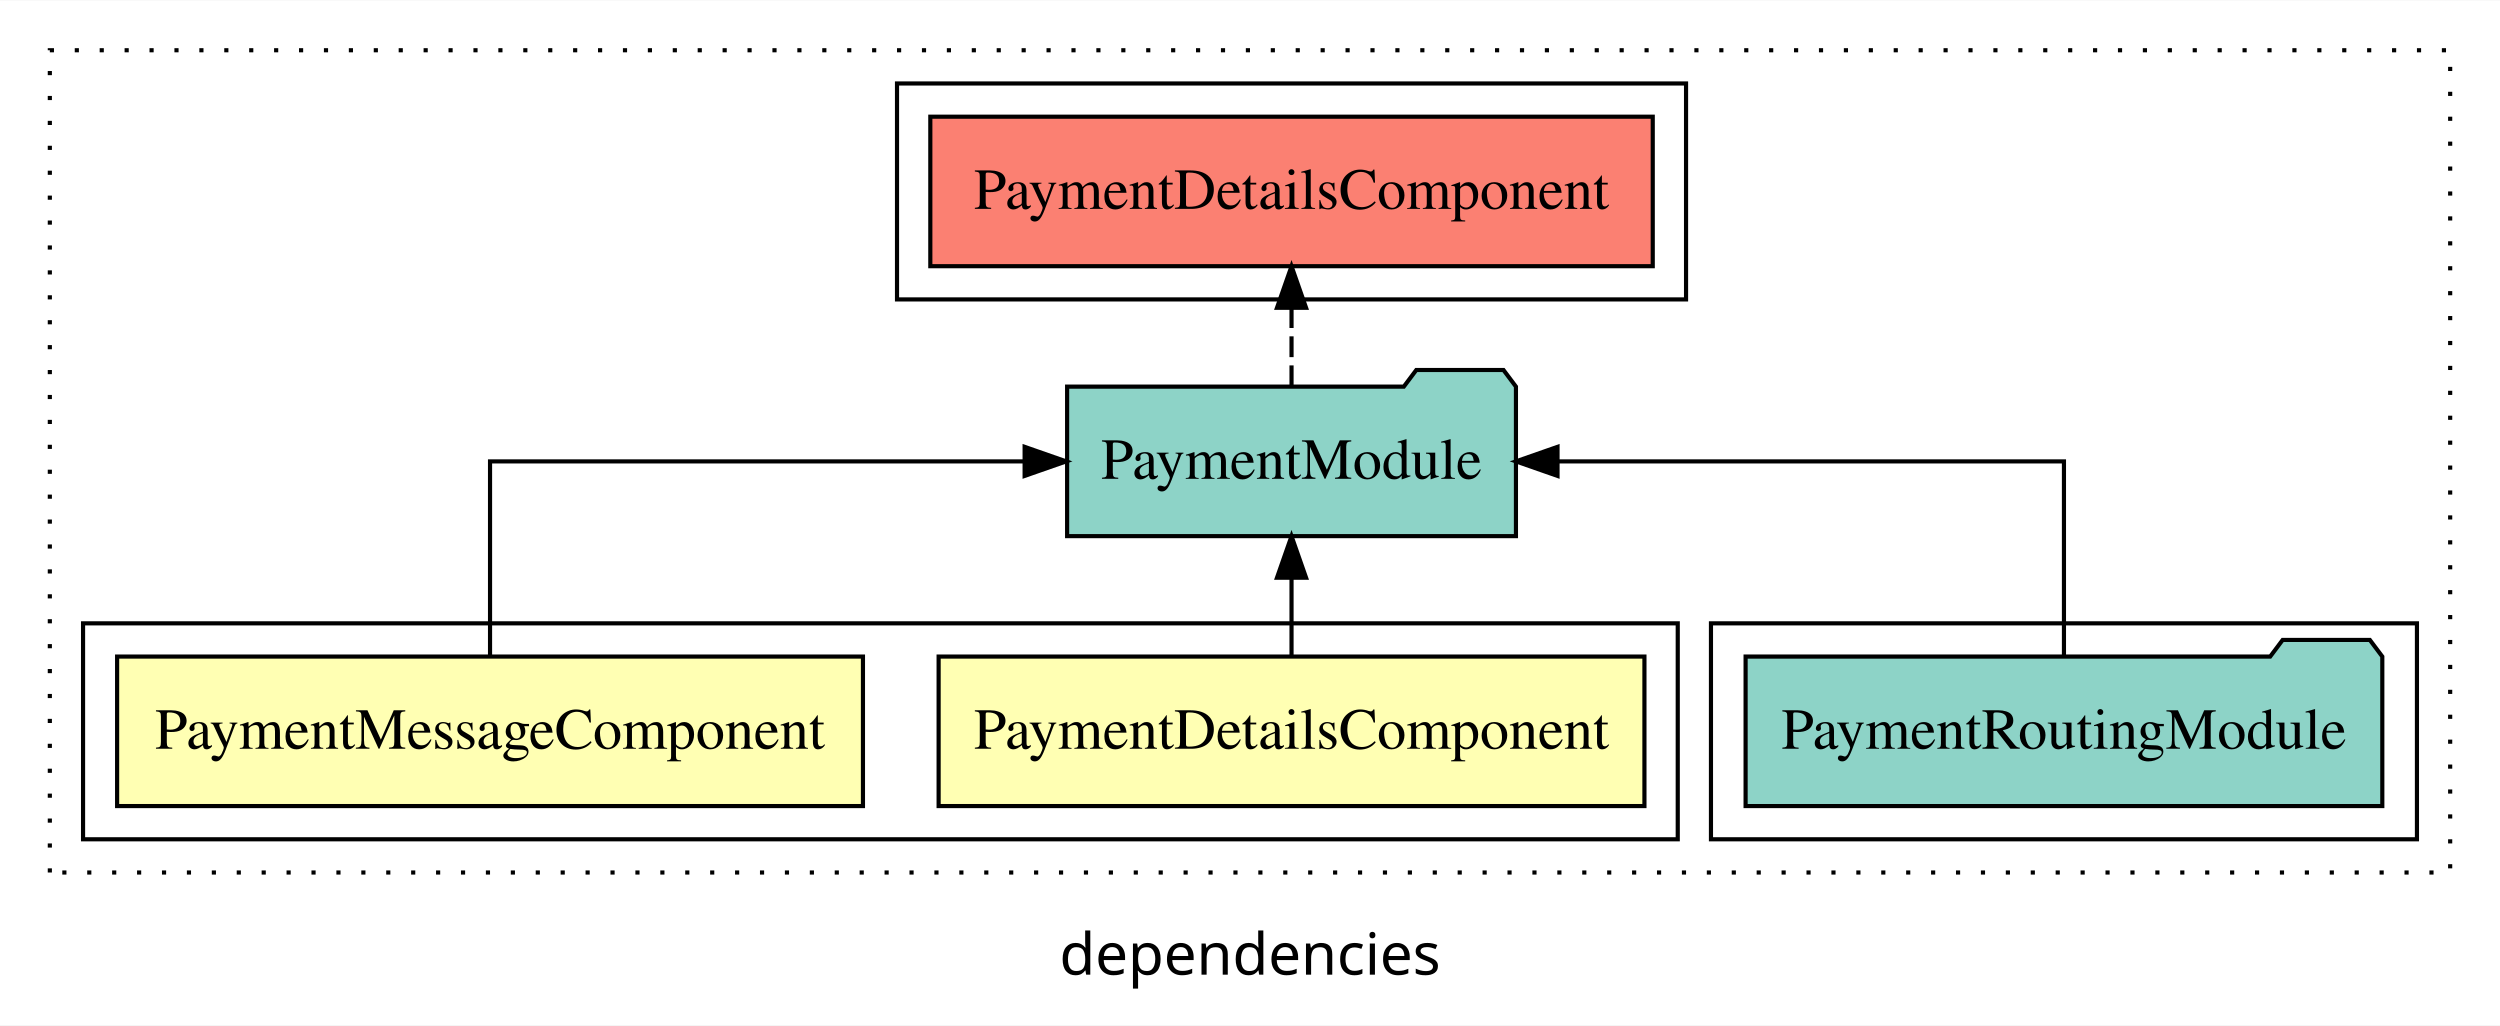
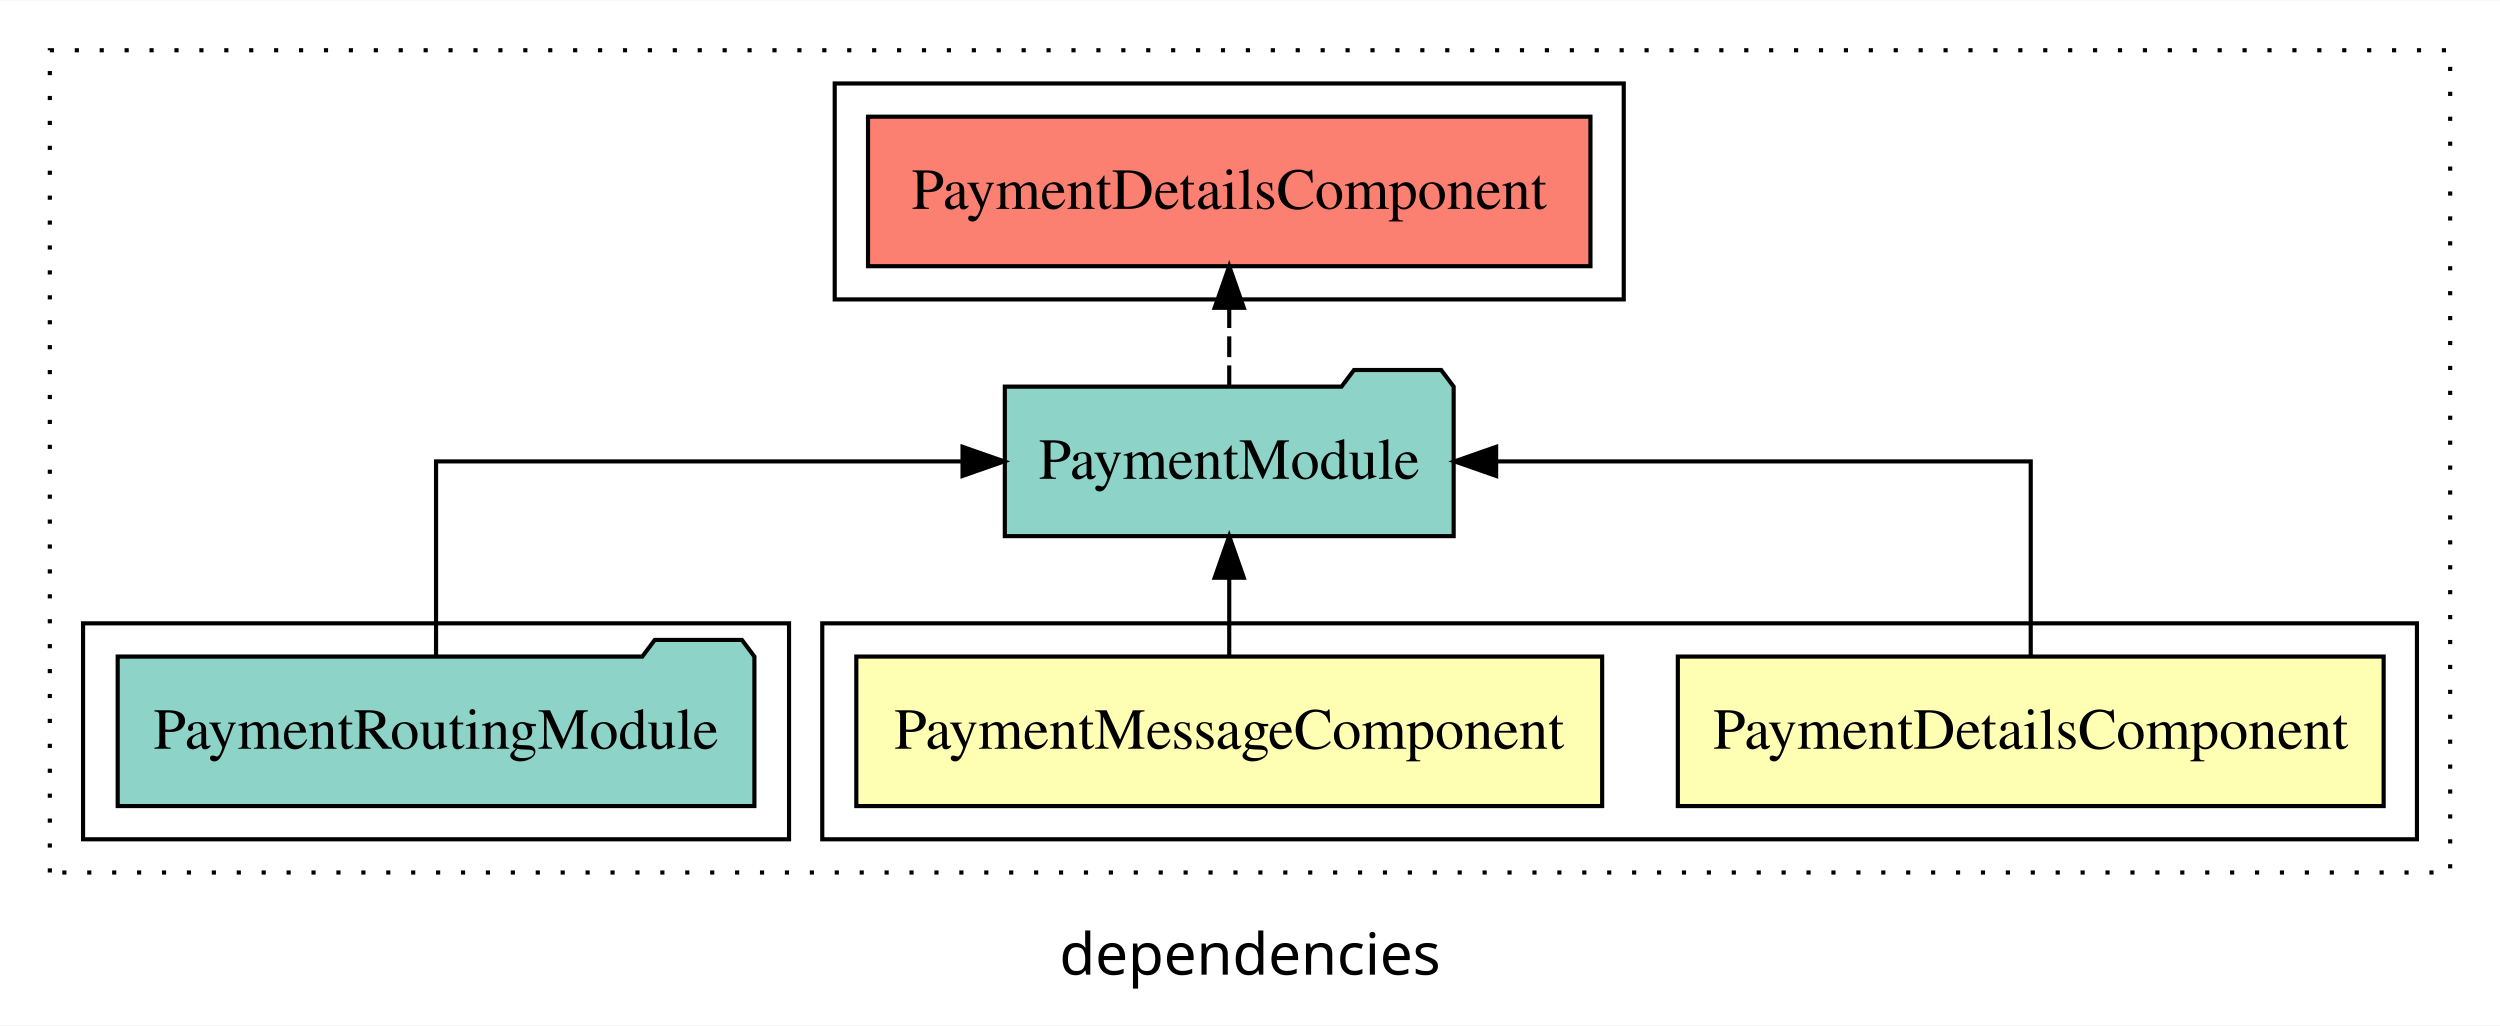
<svg xmlns="http://www.w3.org/2000/svg" width="602pt" height="247pt" viewBox="0.00 0.00 602.00 246.80">
  <g id="graph0" class="graph" transform="scale(1 1) rotate(0) translate(4 242.8)">
    <polygon fill="white" stroke="transparent" points="-4,4 -4,-242.8 598,-242.8 598,4 -4,4" />
    <text text-anchor="middle" x="297" y="-8.2" font-family="sans-serif" font-size="14.00">dependencies</text>
    <g id="clust1" class="cluster">
      <polygon fill="none" stroke="black" stroke-dasharray="1,5" points="8,-32.8 8,-230.8 586,-230.8 586,-32.8 8,-32.8" />
    </g>
-     <g id="clust5" class="cluster">
-       <polygon fill="none" stroke="black" points="408,-40.8 408,-92.8 578,-92.8 578,-40.8 408,-40.8" />
+     <g id="clust2" class="cluster">
+       <polygon fill="none" stroke="black" points="194,-40.8 194,-92.8 578,-92.8 578,-40.8 194,-40.8" />
    </g>
    <g id="clust6" class="cluster">
-       <polygon fill="none" stroke="black" points="212,-170.8 212,-222.8 402,-222.8 402,-170.8 212,-170.8" />
+       <polygon fill="none" stroke="black" points="197,-170.8 197,-222.8 387,-222.8 387,-170.8 197,-170.8" />
    </g>
-     <g id="clust2" class="cluster">
-       <polygon fill="none" stroke="black" points="16,-40.8 16,-92.8 400,-92.8 400,-40.8 16,-40.8" />
+     <g id="clust5" class="cluster">
+       <polygon fill="none" stroke="black" points="16,-40.8 16,-92.8 186,-92.8 186,-40.8 16,-40.8" />
    </g>
    <g id="node1" class="node">
-       <polygon fill="#ffffb3" stroke="black" points="391.98,-84.8 222.02,-84.8 222.02,-48.8 391.98,-48.8 391.98,-84.8" />
-       <text text-anchor="middle" x="307" y="-62.6" font-family="Times,serif" font-size="14.00">PaymentDetailsComponent</text>
+       <polygon fill="#ffffb3" stroke="black" points="569.98,-84.8 400.02,-84.8 400.02,-48.8 569.98,-48.8 569.98,-84.8" />
+       <text text-anchor="middle" x="485" y="-62.6" font-family="Times,serif" font-size="14.00">PaymentDetailsComponent</text>
    </g>
    <g id="node3" class="node">
-       <polygon fill="#8dd3c7" stroke="black" points="361.04,-149.8 358.04,-153.8 337.04,-153.8 334.04,-149.8 252.96,-149.8 252.96,-113.8 361.04,-113.8 361.04,-149.8" />
-       <text text-anchor="middle" x="307" y="-127.6" font-family="Times,serif" font-size="14.00">PaymentModule</text>
+       <polygon fill="#8dd3c7" stroke="black" points="346.04,-149.8 343.04,-153.8 322.04,-153.8 319.04,-149.8 237.96,-149.8 237.96,-113.8 346.04,-113.8 346.04,-149.8" />
+       <text text-anchor="middle" x="292" y="-127.6" font-family="Times,serif" font-size="14.00">PaymentModule</text>
    </g>
    <g id="edge1" class="edge">
-       <path fill="none" stroke="black" d="M307,-84.91C307,-84.91 307,-103.79 307,-103.79" />
-       <polygon fill="black" stroke="black" points="303.5,-103.79 307,-113.79 310.5,-103.79 303.5,-103.79" />
+       <path fill="none" stroke="black" d="M485,-84.91C485,-104.14 485,-131.8 485,-131.8 485,-131.8 356.27,-131.8 356.27,-131.8" />
+       <polygon fill="black" stroke="black" points="356.27,-128.3 346.27,-131.8 356.27,-135.3 356.27,-128.3" />
    </g>
    <g id="node2" class="node">
-       <polygon fill="#ffffb3" stroke="black" points="203.8,-84.8 24.2,-84.8 24.2,-48.8 203.8,-48.8 203.8,-84.8" />
-       <text text-anchor="middle" x="114" y="-62.6" font-family="Times,serif" font-size="14.00">PaymentMessageComponent</text>
+       <polygon fill="#ffffb3" stroke="black" points="381.8,-84.8 202.2,-84.8 202.2,-48.8 381.8,-48.8 381.8,-84.8" />
+       <text text-anchor="middle" x="292" y="-62.6" font-family="Times,serif" font-size="14.00">PaymentMessageComponent</text>
    </g>
    <g id="edge2" class="edge">
-       <path fill="none" stroke="black" d="M114,-84.91C114,-104.14 114,-131.8 114,-131.8 114,-131.8 242.73,-131.8 242.73,-131.8" />
-       <polygon fill="black" stroke="black" points="242.73,-135.3 252.73,-131.8 242.73,-128.3 242.73,-135.3" />
+       <path fill="none" stroke="black" d="M292,-84.91C292,-84.91 292,-103.79 292,-103.79" />
+       <polygon fill="black" stroke="black" points="288.5,-103.79 292,-113.79 295.5,-103.79 288.5,-103.79" />
    </g>
    <g id="node5" class="node">
-       <polygon fill="#fb8072" stroke="black" points="393.98,-214.8 220.02,-214.8 220.02,-178.8 393.98,-178.8 393.98,-214.8" />
-       <text text-anchor="middle" x="307" y="-192.6" font-family="Times,serif" font-size="14.00">PaymentDetailsComponent </text>
+       <polygon fill="#fb8072" stroke="black" points="378.98,-214.8 205.02,-214.8 205.02,-178.8 378.98,-178.8 378.98,-214.8" />
+       <text text-anchor="middle" x="292" y="-192.6" font-family="Times,serif" font-size="14.00">PaymentDetailsComponent </text>
    </g>
    <g id="edge4" class="edge">
-       <path fill="none" stroke="black" stroke-dasharray="5,2" d="M307,-149.91C307,-149.91 307,-168.79 307,-168.79" />
-       <polygon fill="black" stroke="black" points="303.5,-168.79 307,-178.79 310.5,-168.79 303.5,-168.79" />
+       <path fill="none" stroke="black" stroke-dasharray="5,2" d="M292,-149.91C292,-149.91 292,-168.79 292,-168.79" />
+       <polygon fill="black" stroke="black" points="288.5,-168.79 292,-178.79 295.5,-168.79 288.5,-168.79" />
    </g>
    <g id="node4" class="node">
-       <polygon fill="#8dd3c7" stroke="black" points="569.66,-84.8 566.66,-88.8 545.66,-88.8 542.66,-84.8 416.34,-84.8 416.34,-48.8 569.66,-48.8 569.66,-84.8" />
-       <text text-anchor="middle" x="493" y="-62.6" font-family="Times,serif" font-size="14.00">PaymentRoutingModule</text>
+       <polygon fill="#8dd3c7" stroke="black" points="177.66,-84.8 174.66,-88.8 153.66,-88.8 150.66,-84.8 24.34,-84.8 24.34,-48.8 177.66,-48.8 177.66,-84.8" />
+       <text text-anchor="middle" x="101" y="-62.6" font-family="Times,serif" font-size="14.00">PaymentRoutingModule</text>
    </g>
    <g id="edge3" class="edge">
-       <path fill="none" stroke="black" d="M493,-84.91C493,-104.14 493,-131.8 493,-131.8 493,-131.8 371.05,-131.8 371.05,-131.8" />
-       <polygon fill="black" stroke="black" points="371.05,-128.3 361.05,-131.8 371.05,-135.3 371.05,-128.3" />
+       <path fill="none" stroke="black" d="M101,-84.91C101,-104.14 101,-131.8 101,-131.8 101,-131.8 227.78,-131.8 227.78,-131.8" />
+       <polygon fill="black" stroke="black" points="227.78,-135.3 237.78,-131.8 227.78,-128.3 227.78,-135.3" />
    </g>
  </g>
</svg>
